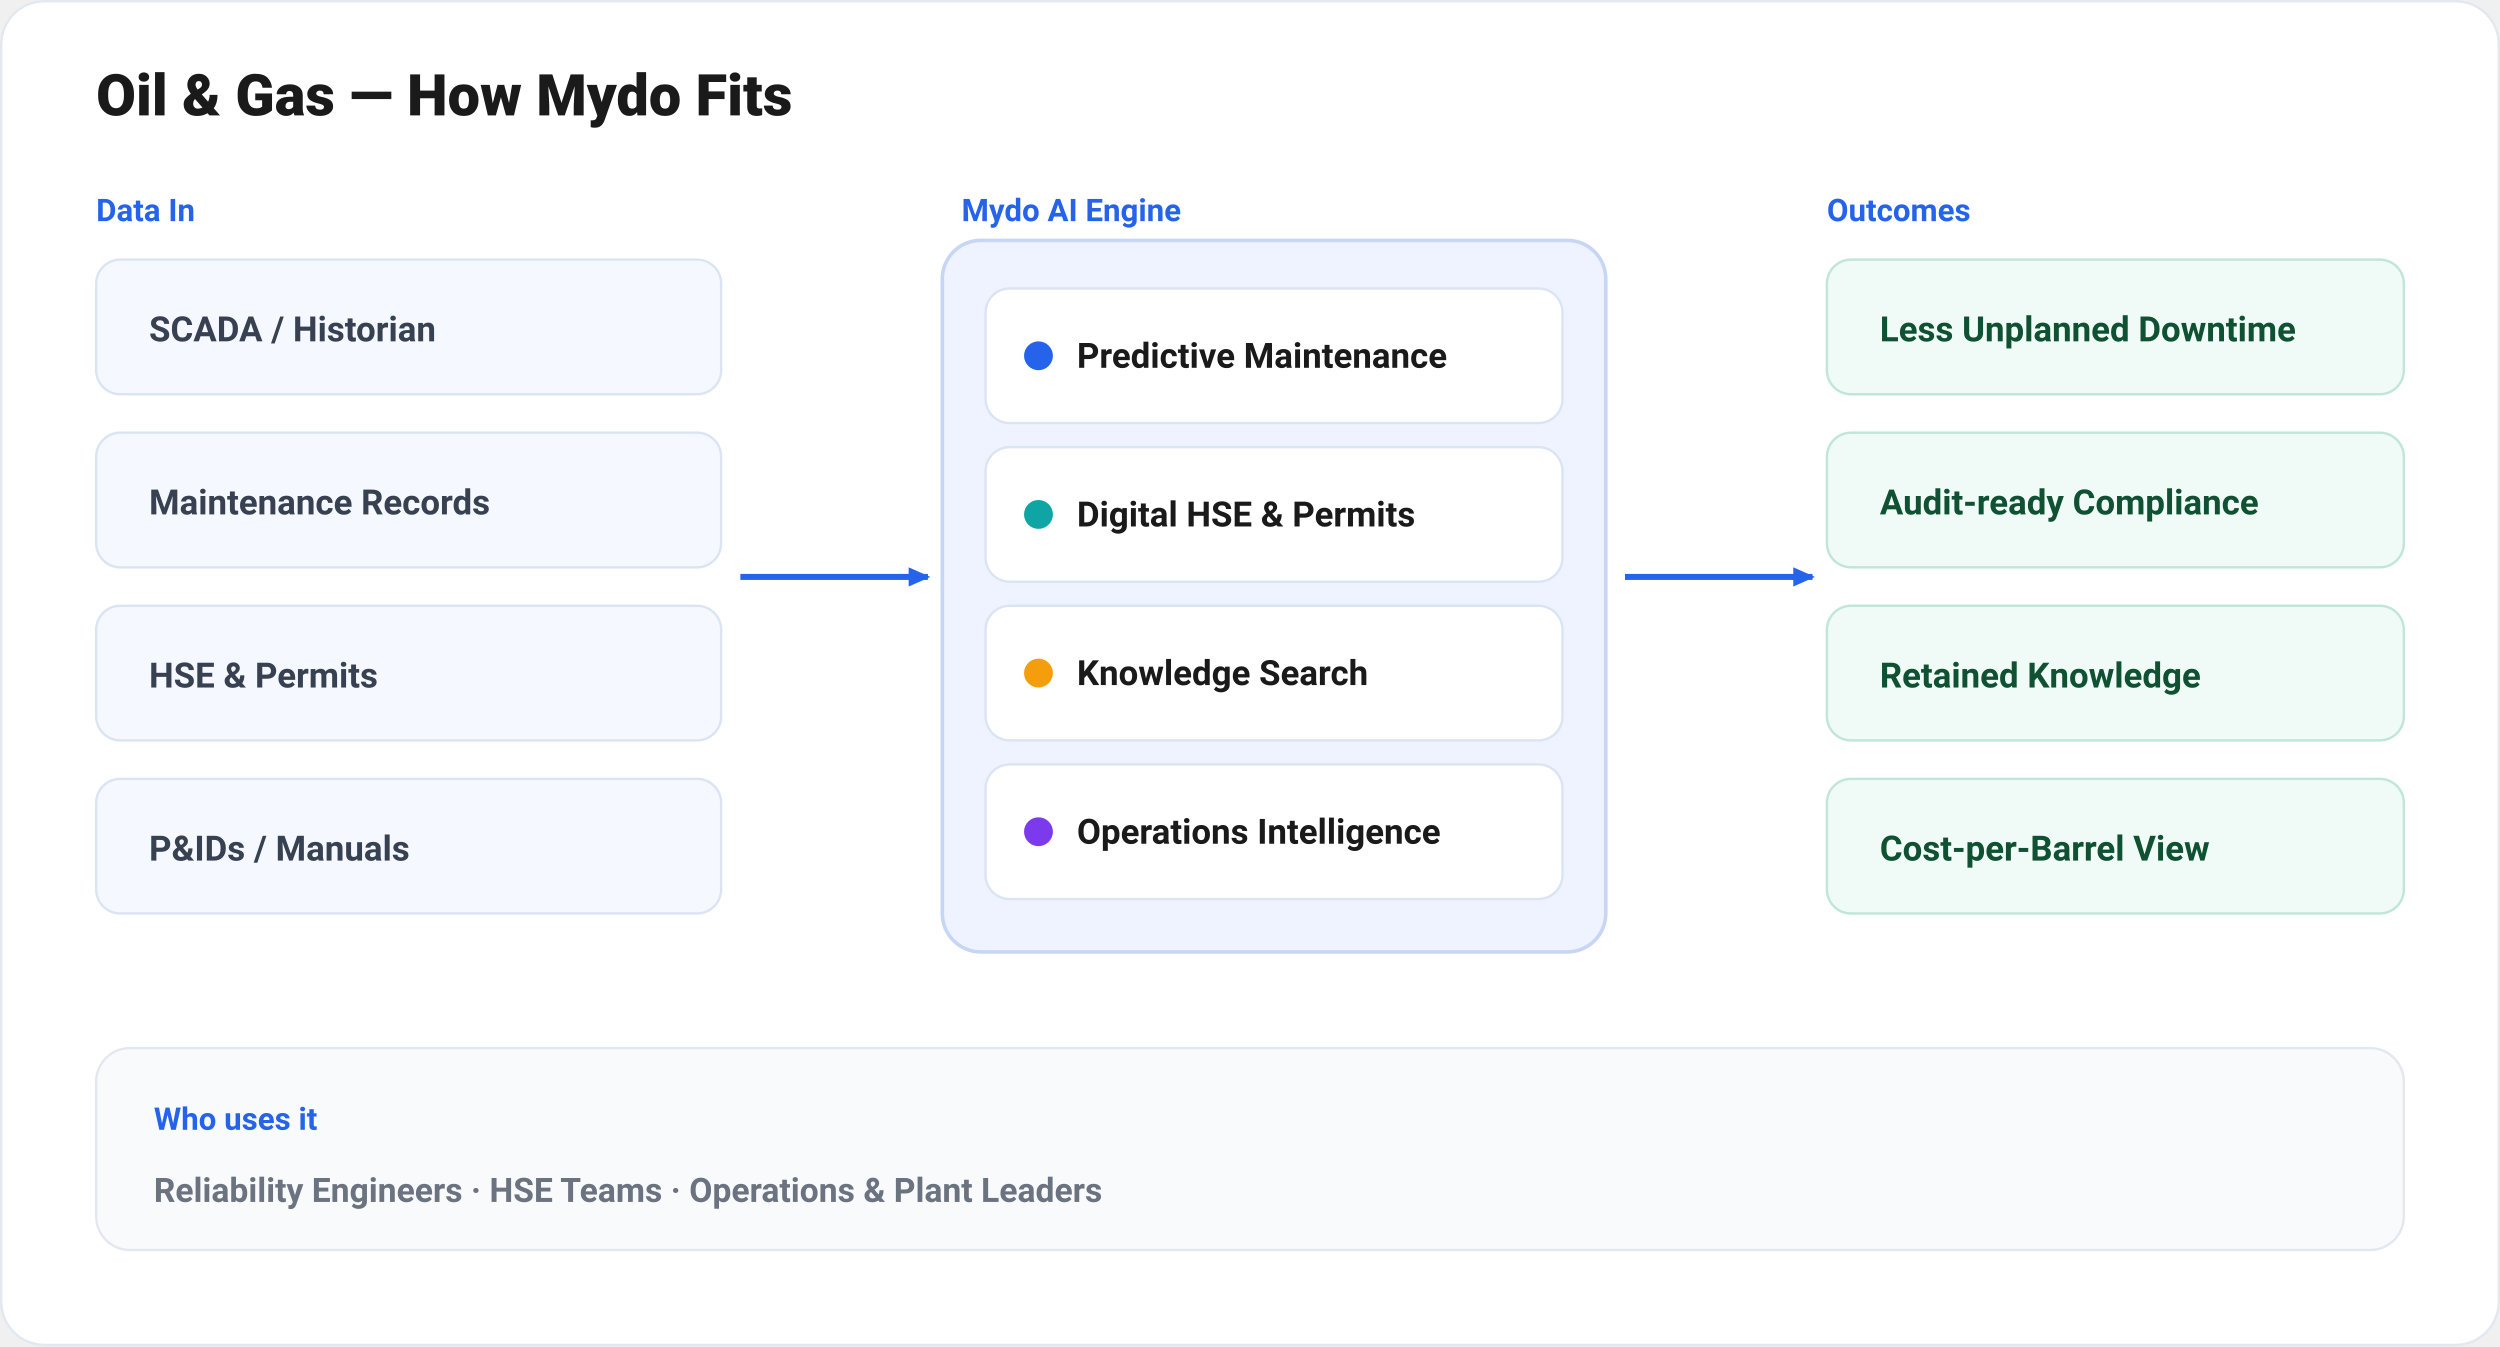
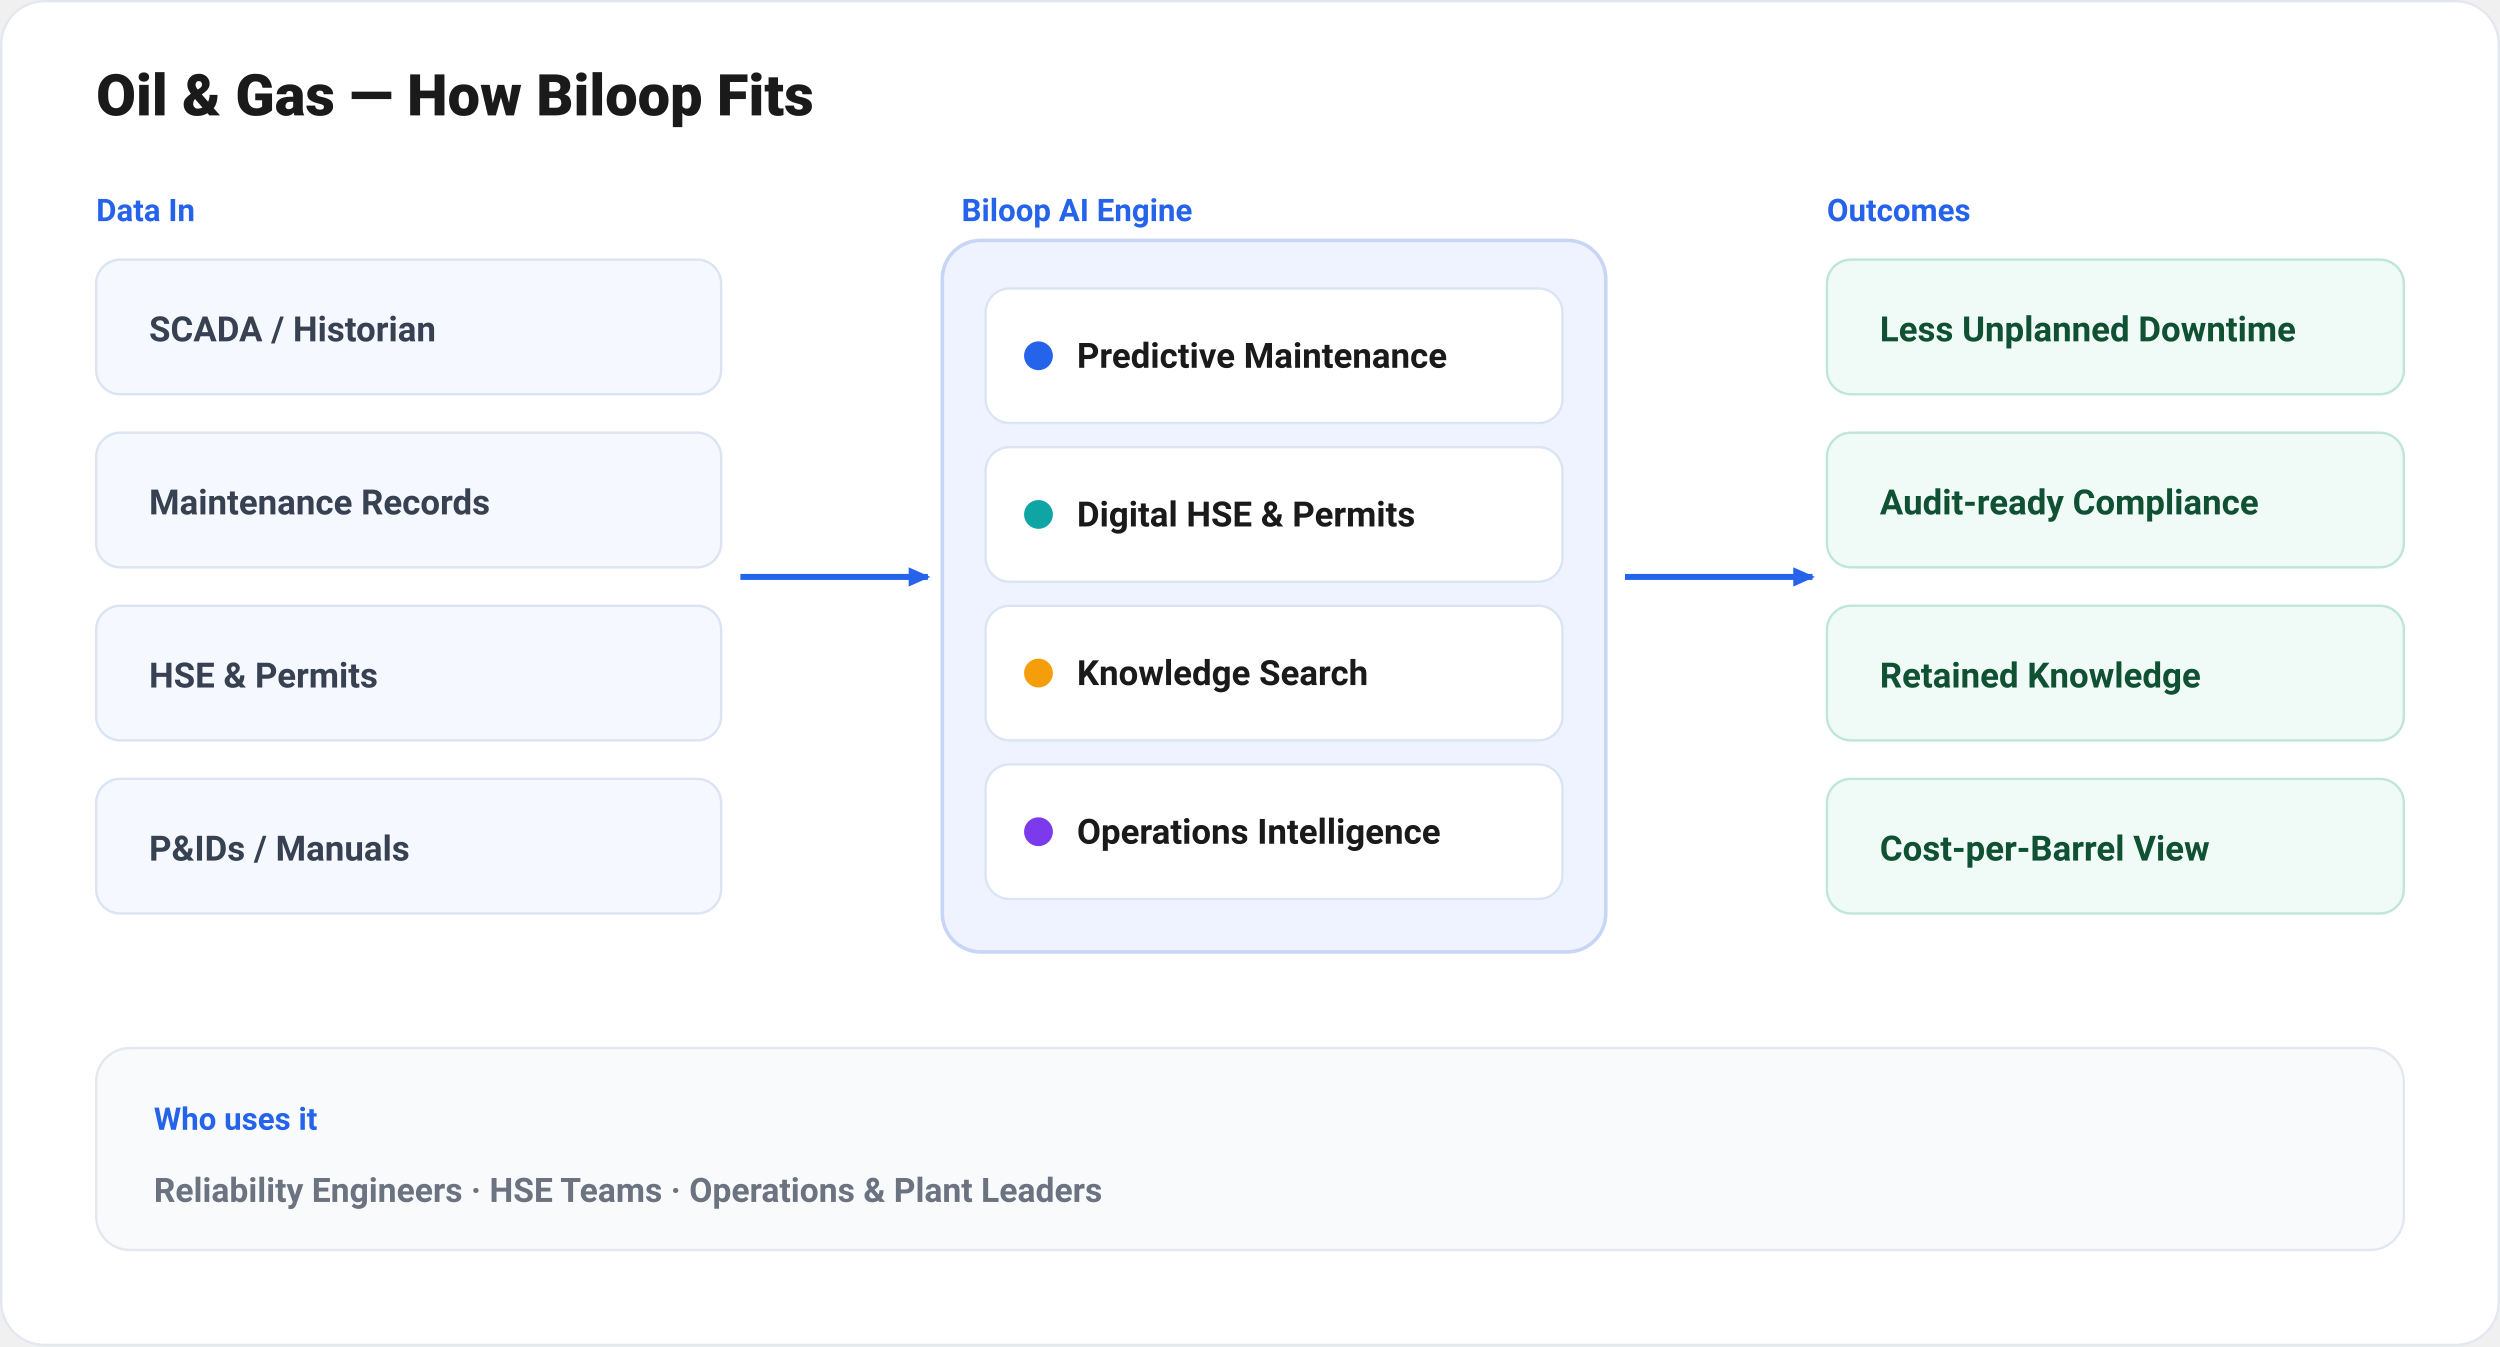
<svg xmlns="http://www.w3.org/2000/svg" viewBox="0 0 1040 560" font-family="Segoe UI, Roboto, Helvetica, Arial, sans-serif">
  <defs />
  <rect x="0.5" y="0.5" width="1039" height="559" rx="18" fill="#ffffff" stroke="#e3e8f0" />
  <marker id="ar" markerWidth="12" markerHeight="12" refX="8" refY="4" orient="auto" markerUnits="userSpaceOnUse">
    <path d="M0,0 L9,4 L0,8 Z" fill="#2563eb" />
  </marker>
-   <text x="40" y="48" font-family="Segoe UI, Roboto, Helvetica, Arial, sans-serif" font-size="24" fill="#1a1a1a" font-weight="800" text-anchor="start">Oil &amp; Gas — How Mydo Fits</text>
+   <text x="40" y="48" font-family="Segoe UI, Roboto, Helvetica, Arial, sans-serif" font-size="24" fill="#1a1a1a" font-weight="800" text-anchor="start">Oil &amp; Gas — How Biloop Fits</text>
  <text x="40" y="92" font-family="Segoe UI, Roboto, Helvetica, Arial, sans-serif" font-size="13" fill="#2563eb" font-weight="700" text-anchor="start">Data In</text>
-   <text x="400" y="92" font-family="Segoe UI, Roboto, Helvetica, Arial, sans-serif" font-size="13" fill="#2563eb" font-weight="700" text-anchor="start">Mydo AI Engine</text>
+   <text x="400" y="92" font-family="Segoe UI, Roboto, Helvetica, Arial, sans-serif" font-size="13" fill="#2563eb" font-weight="700" text-anchor="start">Biloop AI Engine</text>
  <text x="760" y="92" font-family="Segoe UI, Roboto, Helvetica, Arial, sans-serif" font-size="13" fill="#2563eb" font-weight="700" text-anchor="start">Outcomes</text>
  <rect x="40" y="108" width="260" height="56" rx="10" fill="#f5f8ff" stroke="#dbe4f3" stroke-width="1" />
  <text x="62" y="142" font-family="Segoe UI, Roboto, Helvetica, Arial, sans-serif" font-size="14.5" fill="#374151" font-weight="600" text-anchor="start">SCADA / Historian</text>
  <rect x="40" y="180" width="260" height="56" rx="10" fill="#f5f8ff" stroke="#dbe4f3" stroke-width="1" />
  <text x="62" y="214" font-family="Segoe UI, Roboto, Helvetica, Arial, sans-serif" font-size="14.5" fill="#374151" font-weight="600" text-anchor="start">Maintenance Records</text>
  <rect x="40" y="252" width="260" height="56" rx="10" fill="#f5f8ff" stroke="#dbe4f3" stroke-width="1" />
  <text x="62" y="286" font-family="Segoe UI, Roboto, Helvetica, Arial, sans-serif" font-size="14.5" fill="#374151" font-weight="600" text-anchor="start">HSE &amp; Permits</text>
  <rect x="40" y="324" width="260" height="56" rx="10" fill="#f5f8ff" stroke="#dbe4f3" stroke-width="1" />
  <text x="62" y="358" font-family="Segoe UI, Roboto, Helvetica, Arial, sans-serif" font-size="14.5" fill="#374151" font-weight="600" text-anchor="start">P&amp;IDs / Manuals</text>
  <line x1="308" y1="240" x2="386" y2="240" stroke="#2563eb" stroke-width="2.5" marker-end="url(#ar)" />
  <rect x="392" y="100" width="276" height="296" rx="16" fill="#eef3ff" stroke="#c7d6f5" stroke-width="1.5" />
  <rect x="410" y="120" width="240" height="56" rx="10" fill="#ffffff" stroke="#dbe4f3" stroke-width="1" />
  <circle cx="432" cy="148" r="6" fill="#2563eb" />
  <text x="448" y="153" font-family="Segoe UI, Roboto, Helvetica, Arial, sans-serif" font-size="14.5" fill="#1a1a1a" font-weight="700" text-anchor="start">Predictive Maintenance</text>
  <rect x="410" y="186" width="240" height="56" rx="10" fill="#ffffff" stroke="#dbe4f3" stroke-width="1" />
  <circle cx="432" cy="214" r="6" fill="#0ea5a4" />
  <text x="448" y="219" font-family="Segoe UI, Roboto, Helvetica, Arial, sans-serif" font-size="14.5" fill="#1a1a1a" font-weight="700" text-anchor="start">Digital HSE &amp; Permits</text>
  <rect x="410" y="252" width="240" height="56" rx="10" fill="#ffffff" stroke="#dbe4f3" stroke-width="1" />
  <circle cx="432" cy="280" r="6" fill="#f59e0b" />
  <text x="448" y="285" font-family="Segoe UI, Roboto, Helvetica, Arial, sans-serif" font-size="14.5" fill="#1a1a1a" font-weight="700" text-anchor="start">Knowledge Search</text>
  <rect x="410" y="318" width="240" height="56" rx="10" fill="#ffffff" stroke="#dbe4f3" stroke-width="1" />
  <circle cx="432" cy="346" r="6" fill="#7c3aed" />
  <text x="448" y="351" font-family="Segoe UI, Roboto, Helvetica, Arial, sans-serif" font-size="14.5" fill="#1a1a1a" font-weight="700" text-anchor="start">Operations Intelligence</text>
  <line x1="676" y1="240" x2="754" y2="240" stroke="#2563eb" stroke-width="2.5" marker-end="url(#ar)" />
  <rect x="760" y="108" width="240" height="56" rx="10" fill="#f0fbf7" stroke="#bfe6d8" stroke-width="1" />
  <text x="782" y="142" font-family="Segoe UI, Roboto, Helvetica, Arial, sans-serif" font-size="14.5" fill="#0f5132" font-weight="600" text-anchor="start">Less Unplanned Downtime</text>
  <rect x="760" y="180" width="240" height="56" rx="10" fill="#f0fbf7" stroke="#bfe6d8" stroke-width="1" />
  <text x="782" y="214" font-family="Segoe UI, Roboto, Helvetica, Arial, sans-serif" font-size="14.5" fill="#0f5132" font-weight="600" text-anchor="start">Audit-ready Compliance</text>
  <rect x="760" y="252" width="240" height="56" rx="10" fill="#f0fbf7" stroke="#bfe6d8" stroke-width="1" />
  <text x="782" y="286" font-family="Segoe UI, Roboto, Helvetica, Arial, sans-serif" font-size="14.5" fill="#0f5132" font-weight="600" text-anchor="start">Retained Knowledge</text>
  <rect x="760" y="324" width="240" height="56" rx="10" fill="#f0fbf7" stroke="#bfe6d8" stroke-width="1" />
  <text x="782" y="358" font-family="Segoe UI, Roboto, Helvetica, Arial, sans-serif" font-size="14.5" fill="#0f5132" font-weight="600" text-anchor="start">Cost-per-Barrel View</text>
  <rect x="40" y="436" width="960" height="84" rx="14" fill="#f8fafc" stroke="#e3e8f0" stroke-width="1" />
  <text x="64" y="470" font-family="Segoe UI, Roboto, Helvetica, Arial, sans-serif" font-size="13" fill="#2563eb" font-weight="700" text-anchor="start">Who uses it</text>
  <text x="64" y="500" font-family="Segoe UI, Roboto, Helvetica, Arial, sans-serif" font-size="14" fill="#6b7280" font-weight="600" text-anchor="start">Reliability Engineers  ·  HSE Teams  ·  Operations &amp; Plant Leaders</text>
</svg>
